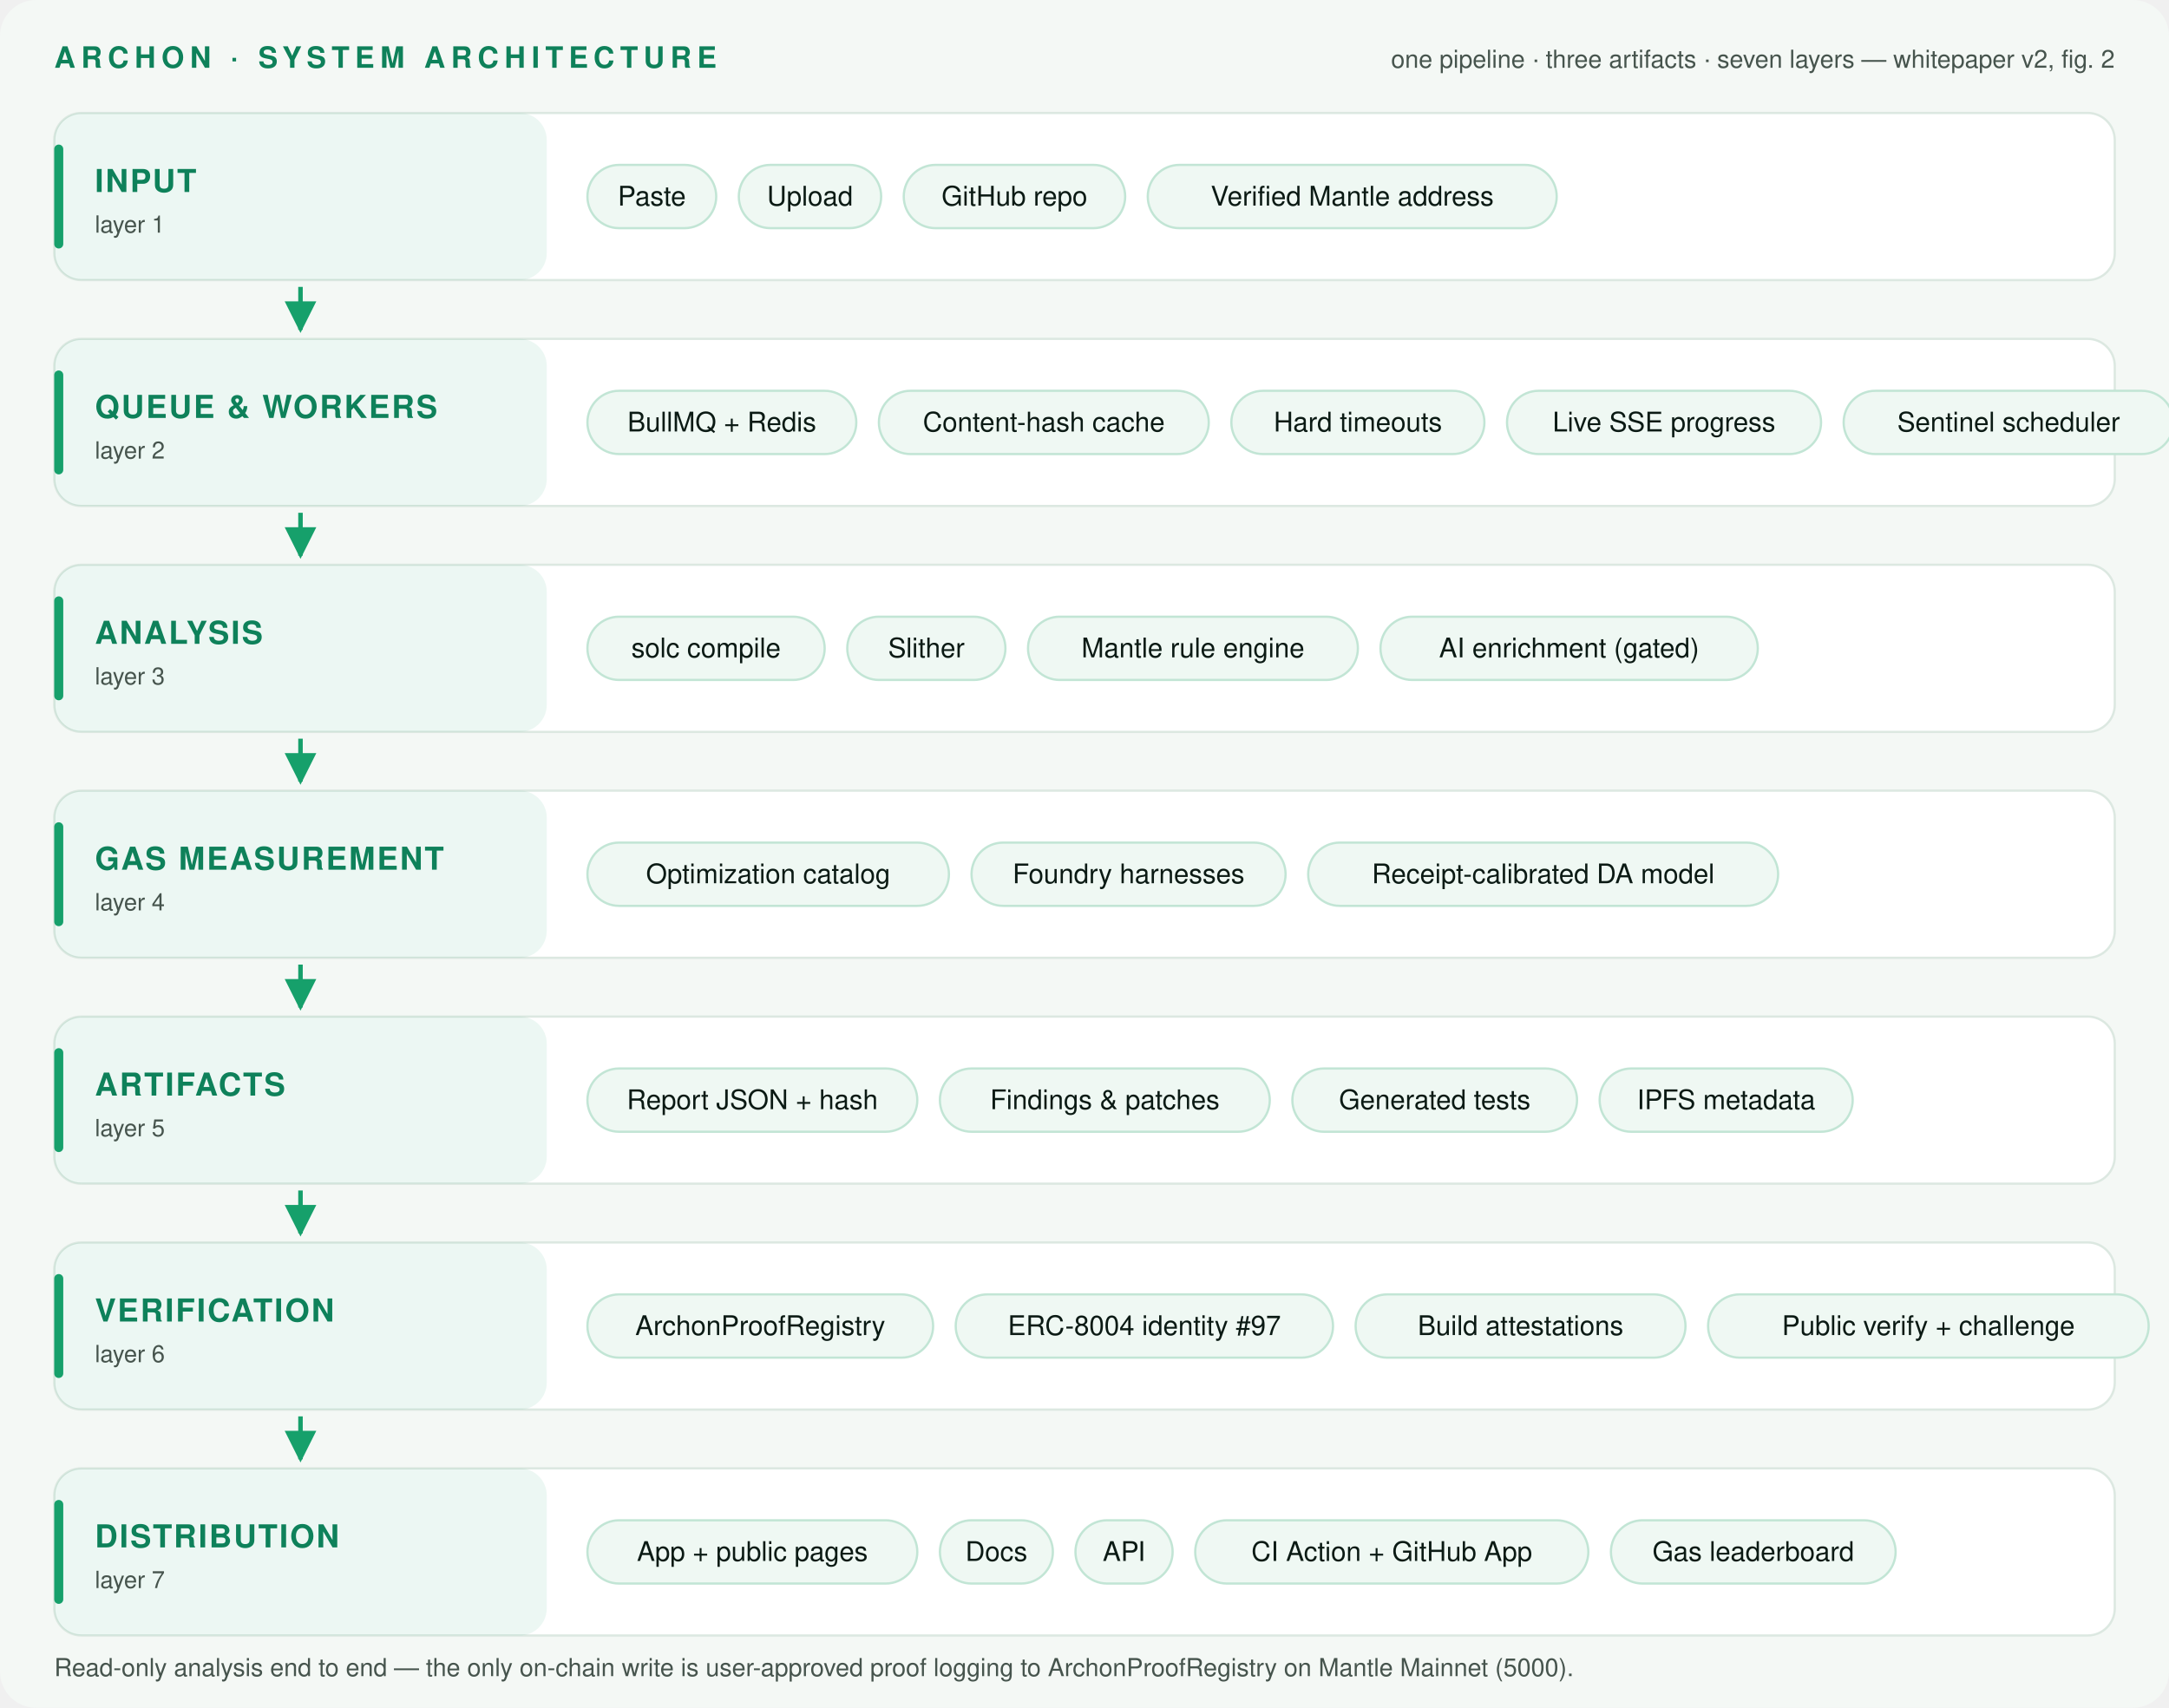
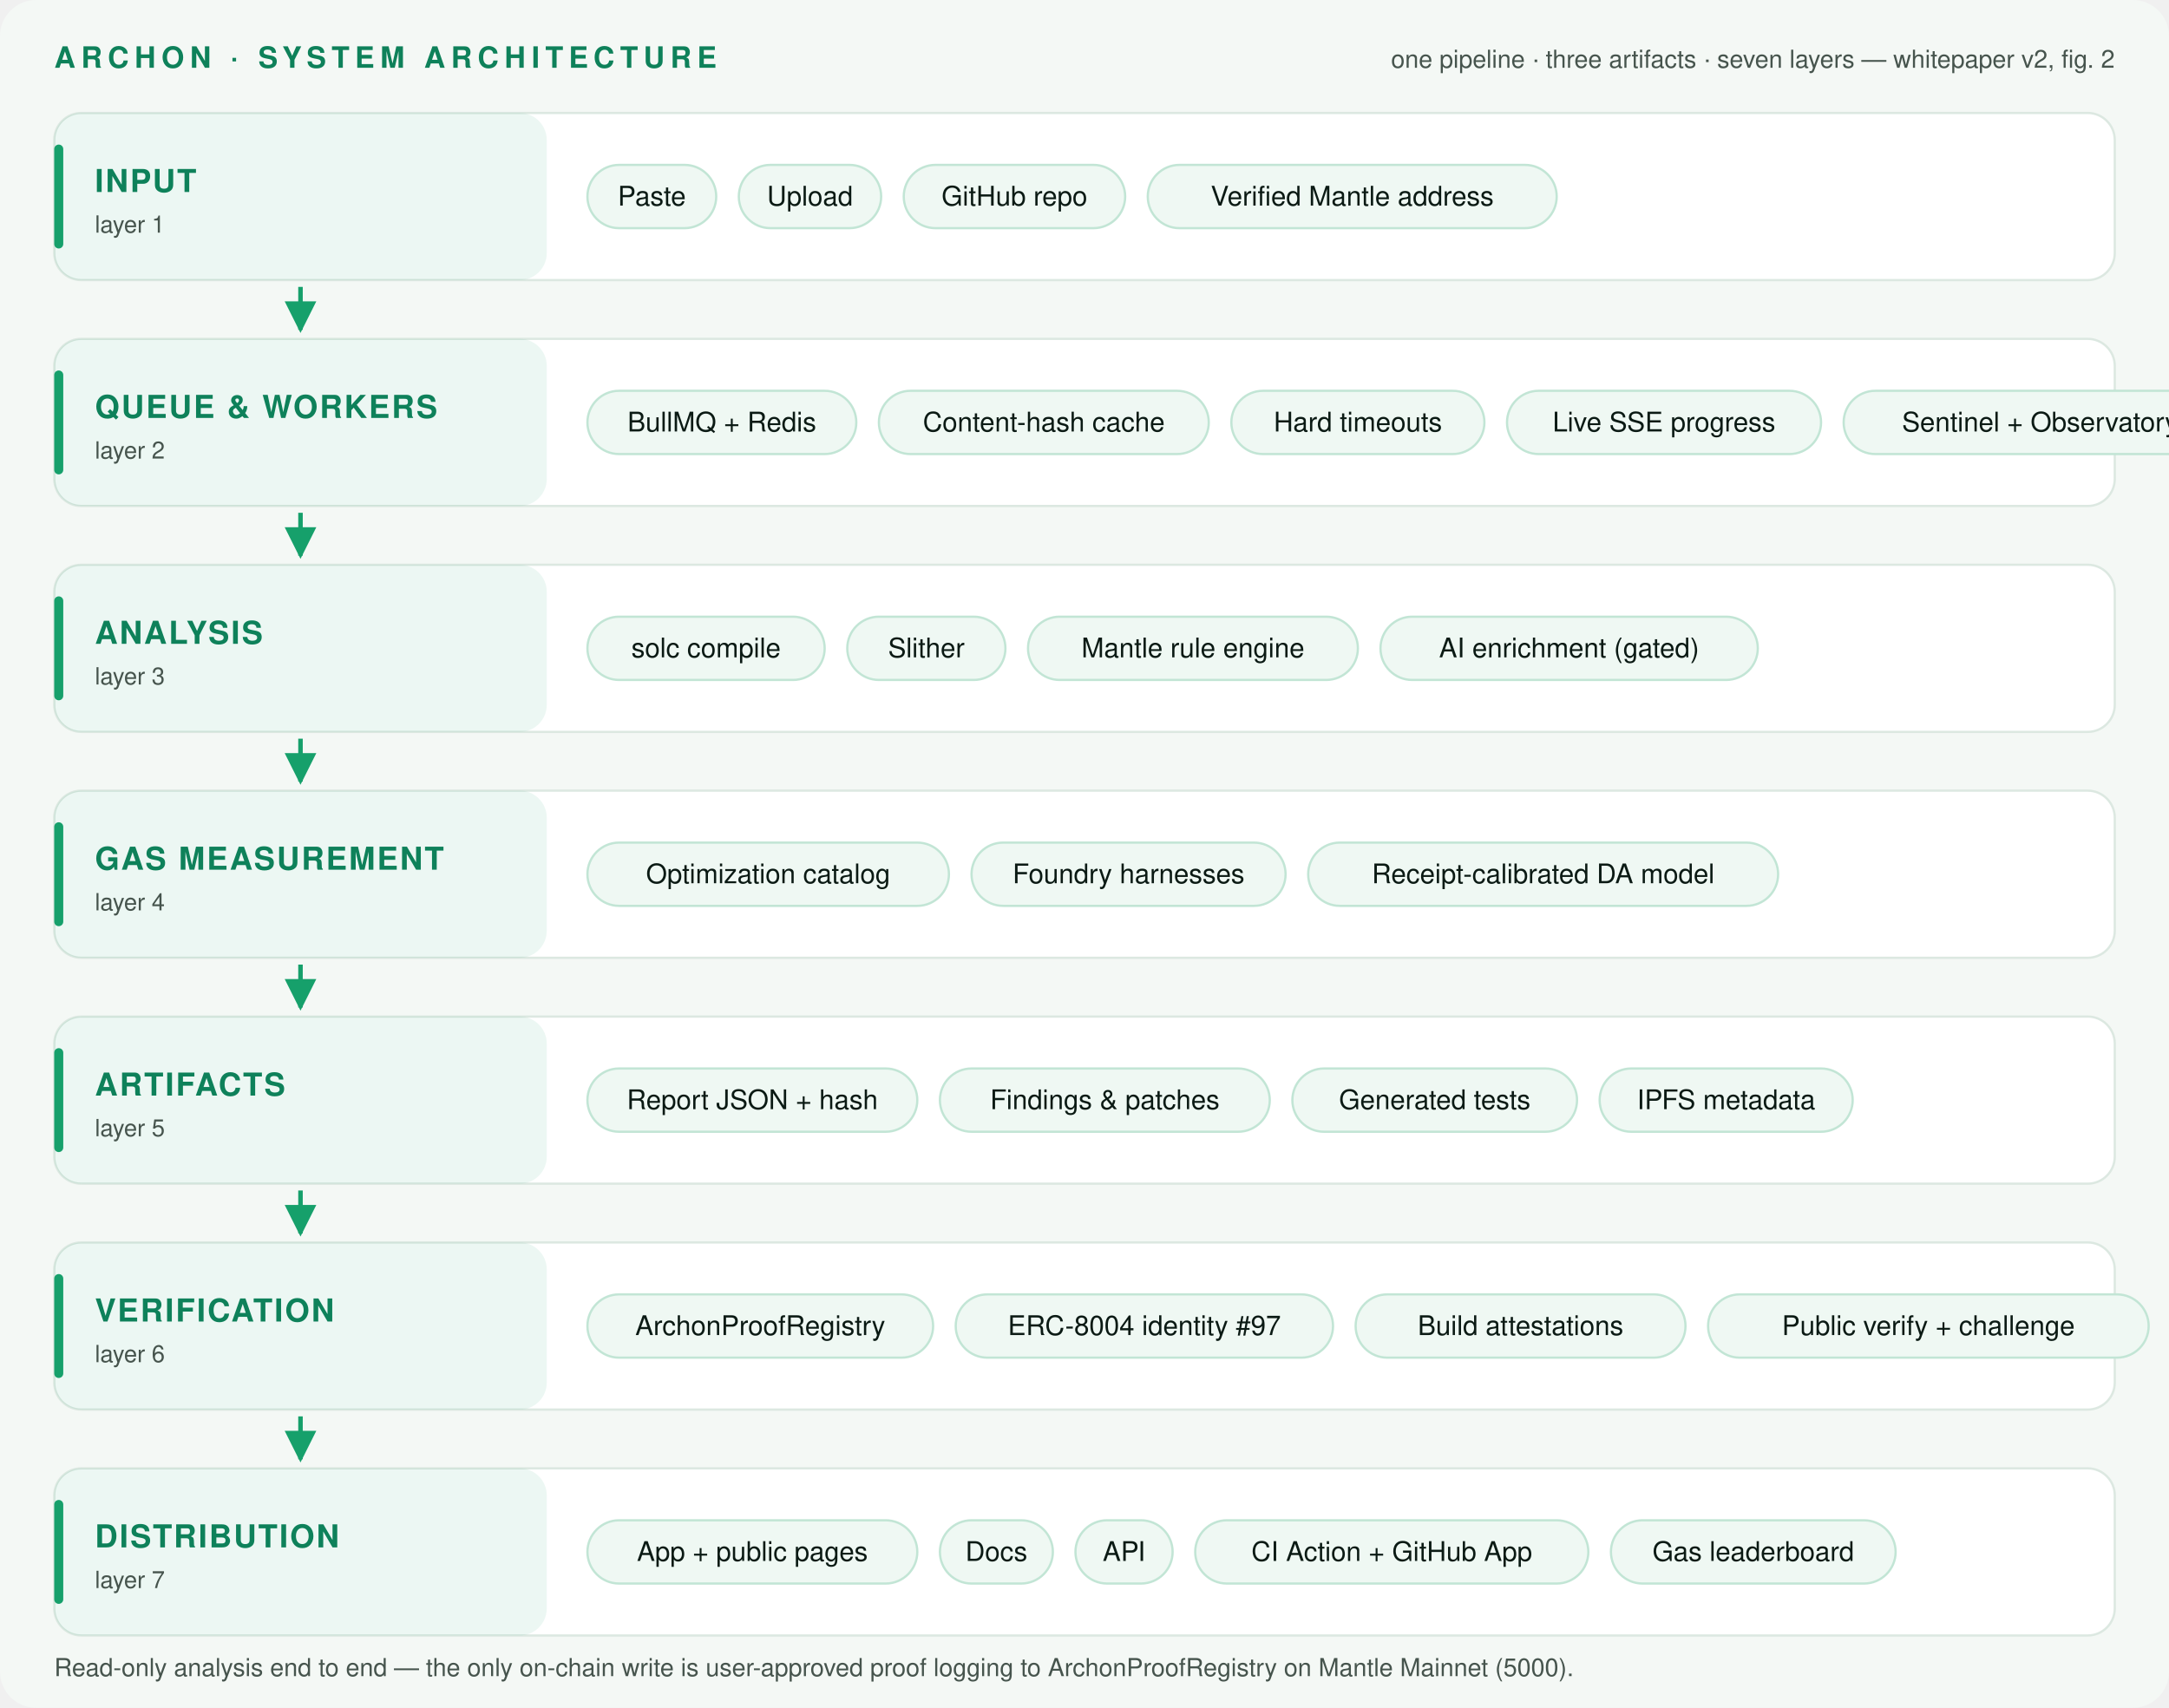
<svg xmlns="http://www.w3.org/2000/svg" width="960" height="756" viewBox="0 0 960 756" font-family="ui-sans-serif,-apple-system,'Segoe UI',Helvetica,Arial,sans-serif">
  <rect width="960" height="756" fill="#F4F8F5" rx="16" />
  <text x="24" y="30" font-size="13" font-weight="700" fill="#0E815A" letter-spacing="2.5">ARCHON · SYSTEM ARCHITECTURE</text>
  <text x="936" y="30" font-size="11" fill="#46544D" text-anchor="end">one pipeline · three artifacts · seven layers — whitepaper v2, fig. 2</text>
  <defs>
    <marker id="a" viewBox="0 0 10 10" refX="9" refY="5" markerWidth="7" markerHeight="7" orient="auto-start-reverse">
      <path d="M0 0L10 5L0 10z" fill="#16A06B" />
    </marker>
  </defs>
  <rect x="24" y="50" width="912" height="74" rx="12" fill="#FFFFFF" stroke="#DCE8E1" />
  <rect x="24" y="50" width="218" height="74" rx="12" fill="#16A06B" fill-opacity="0.08" />
  <rect x="24" y="64" width="4" height="46" rx="2" fill="#16A06B" />
  <text x="42" y="85" font-size="14" font-weight="700" fill="#0E815A" letter-spacing="0.8">INPUT</text>
  <text x="42" y="103" font-size="10.5" fill="#46544D">layer 1</text>
  <rect x="260" y="73" width="57" height="28" rx="14" fill="#EFF8F3" stroke="#C2E5D5" />
  <text x="288.5" y="91" font-size="12" fill="#0B1A14" text-anchor="middle">Paste</text>
  <rect x="327" y="73" width="63" height="28" rx="14" fill="#EFF8F3" stroke="#C2E5D5" />
  <text x="358.5" y="91" font-size="12" fill="#0B1A14" text-anchor="middle">Upload</text>
  <rect x="400" y="73" width="98" height="28" rx="14" fill="#EFF8F3" stroke="#C2E5D5" />
  <text x="449" y="91" font-size="12" fill="#0B1A14" text-anchor="middle">GitHub repo</text>
  <rect x="508" y="73" width="181" height="28" rx="14" fill="#EFF8F3" stroke="#C2E5D5" />
  <text x="598.5" y="91" font-size="12" fill="#0B1A14" text-anchor="middle">Verified Mantle address</text>
  <line x1="133" y1="127" x2="133" y2="146" stroke="#16A06B" stroke-width="2" marker-end="url(#a)" />
  <rect x="24" y="150" width="912" height="74" rx="12" fill="#FFFFFF" stroke="#DCE8E1" />
  <rect x="24" y="150" width="218" height="74" rx="12" fill="#16A06B" fill-opacity="0.08" />
  <rect x="24" y="164" width="4" height="46" rx="2" fill="#16A06B" />
  <text x="42" y="185" font-size="14" font-weight="700" fill="#0E815A" letter-spacing="0.8">QUEUE &amp; WORKERS</text>
  <text x="42" y="203" font-size="10.5" fill="#46544D">layer 2</text>
  <rect x="260" y="173" width="119" height="28" rx="14" fill="#EFF8F3" stroke="#C2E5D5" />
  <text x="319.5" y="191" font-size="12" fill="#0B1A14" text-anchor="middle">BullMQ + Redis</text>
  <rect x="389" y="173" width="146" height="28" rx="14" fill="#EFF8F3" stroke="#C2E5D5" />
  <text x="462" y="191" font-size="12" fill="#0B1A14" text-anchor="middle">Content-hash cache</text>
  <rect x="545" y="173" width="112" height="28" rx="14" fill="#EFF8F3" stroke="#C2E5D5" />
  <text x="601" y="191" font-size="12" fill="#0B1A14" text-anchor="middle">Hard timeouts</text>
  <rect x="667" y="173" width="139" height="28" rx="14" fill="#EFF8F3" stroke="#C2E5D5" />
  <text x="736.5" y="191" font-size="12" fill="#0B1A14" text-anchor="middle">Live SSE progress</text>
-   <rect x="816" y="173" width="146" height="28" rx="14" fill="#EFF8F3" stroke="#C2E5D5" />
-   <text x="889" y="191" font-size="12" fill="#0B1A14" text-anchor="middle">Sentinel scheduler</text>
+   <rect x="816" y="173" width="174" height="28" rx="14" fill="#EFF8F3" stroke="#C2E5D5" />
+   <text x="903" y="191" font-size="12" fill="#0B1A14" text-anchor="middle">Sentinel + Observatory</text>
  <line x1="133" y1="227" x2="133" y2="246" stroke="#16A06B" stroke-width="2" marker-end="url(#a)" />
  <rect x="24" y="250" width="912" height="74" rx="12" fill="#FFFFFF" stroke="#DCE8E1" />
  <rect x="24" y="250" width="218" height="74" rx="12" fill="#16A06B" fill-opacity="0.08" />
  <rect x="24" y="264" width="4" height="46" rx="2" fill="#16A06B" />
  <text x="42" y="285" font-size="14" font-weight="700" fill="#0E815A" letter-spacing="0.8">ANALYSIS</text>
  <text x="42" y="303" font-size="10.5" fill="#46544D">layer 3</text>
  <rect x="260" y="273" width="105" height="28" rx="14" fill="#EFF8F3" stroke="#C2E5D5" />
  <text x="312.5" y="291" font-size="12" fill="#0B1A14" text-anchor="middle">solc compile</text>
  <rect x="375" y="273" width="70" height="28" rx="14" fill="#EFF8F3" stroke="#C2E5D5" />
  <text x="410" y="291" font-size="12" fill="#0B1A14" text-anchor="middle">Slither</text>
  <rect x="455" y="273" width="146" height="28" rx="14" fill="#EFF8F3" stroke="#C2E5D5" />
  <text x="528" y="291" font-size="12" fill="#0B1A14" text-anchor="middle">Mantle rule engine</text>
  <rect x="611" y="273" width="167" height="28" rx="14" fill="#EFF8F3" stroke="#C2E5D5" />
  <text x="694.5" y="291" font-size="12" fill="#0B1A14" text-anchor="middle">AI enrichment (gated)</text>
  <line x1="133" y1="327" x2="133" y2="346" stroke="#16A06B" stroke-width="2" marker-end="url(#a)" />
  <rect x="24" y="350" width="912" height="74" rx="12" fill="#FFFFFF" stroke="#DCE8E1" />
  <rect x="24" y="350" width="218" height="74" rx="12" fill="#16A06B" fill-opacity="0.08" />
  <rect x="24" y="364" width="4" height="46" rx="2" fill="#16A06B" />
  <text x="42" y="385" font-size="14" font-weight="700" fill="#0E815A" letter-spacing="0.8">GAS MEASUREMENT</text>
  <text x="42" y="403" font-size="10.5" fill="#46544D">layer 4</text>
  <rect x="260" y="373" width="160" height="28" rx="14" fill="#EFF8F3" stroke="#C2E5D5" />
  <text x="340" y="391" font-size="12" fill="#0B1A14" text-anchor="middle">Optimization catalog</text>
  <rect x="430" y="373" width="139" height="28" rx="14" fill="#EFF8F3" stroke="#C2E5D5" />
  <text x="499.5" y="391" font-size="12" fill="#0B1A14" text-anchor="middle">Foundry harnesses</text>
  <rect x="579" y="373" width="208" height="28" rx="14" fill="#EFF8F3" stroke="#C2E5D5" />
  <text x="683" y="391" font-size="12" fill="#0B1A14" text-anchor="middle">Receipt-calibrated DA model</text>
  <line x1="133" y1="427" x2="133" y2="446" stroke="#16A06B" stroke-width="2" marker-end="url(#a)" />
  <rect x="24" y="450" width="912" height="74" rx="12" fill="#FFFFFF" stroke="#DCE8E1" />
  <rect x="24" y="450" width="218" height="74" rx="12" fill="#16A06B" fill-opacity="0.08" />
  <rect x="24" y="464" width="4" height="46" rx="2" fill="#16A06B" />
  <text x="42" y="485" font-size="14" font-weight="700" fill="#0E815A" letter-spacing="0.8">ARTIFACTS</text>
  <text x="42" y="503" font-size="10.5" fill="#46544D">layer 5</text>
  <rect x="260" y="473" width="146" height="28" rx="14" fill="#EFF8F3" stroke="#C2E5D5" />
  <text x="333" y="491" font-size="12" fill="#0B1A14" text-anchor="middle">Report JSON + hash</text>
  <rect x="416" y="473" width="146" height="28" rx="14" fill="#EFF8F3" stroke="#C2E5D5" />
  <text x="489" y="491" font-size="12" fill="#0B1A14" text-anchor="middle">Findings &amp; patches</text>
  <rect x="572" y="473" width="126" height="28" rx="14" fill="#EFF8F3" stroke="#C2E5D5" />
  <text x="635" y="491" font-size="12" fill="#0B1A14" text-anchor="middle">Generated tests</text>
  <rect x="708" y="473" width="112" height="28" rx="14" fill="#EFF8F3" stroke="#C2E5D5" />
  <text x="764" y="491" font-size="12" fill="#0B1A14" text-anchor="middle">IPFS metadata</text>
  <line x1="133" y1="527" x2="133" y2="546" stroke="#16A06B" stroke-width="2" marker-end="url(#a)" />
  <rect x="24" y="550" width="912" height="74" rx="12" fill="#FFFFFF" stroke="#DCE8E1" />
  <rect x="24" y="550" width="218" height="74" rx="12" fill="#16A06B" fill-opacity="0.08" />
  <rect x="24" y="564" width="4" height="46" rx="2" fill="#16A06B" />
  <text x="42" y="585" font-size="14" font-weight="700" fill="#0E815A" letter-spacing="0.8">VERIFICATION</text>
  <text x="42" y="603" font-size="10.5" fill="#46544D">layer 6</text>
  <rect x="260" y="573" width="153" height="28" rx="14" fill="#EFF8F3" stroke="#C2E5D5" />
  <text x="336.5" y="591" font-size="12" fill="#0B1A14" text-anchor="middle">ArchonProofRegistry</text>
  <rect x="423" y="573" width="167" height="28" rx="14" fill="#EFF8F3" stroke="#C2E5D5" />
  <text x="506.5" y="591" font-size="12" fill="#0B1A14" text-anchor="middle">ERC-8004 identity #97</text>
  <rect x="600" y="573" width="146" height="28" rx="14" fill="#EFF8F3" stroke="#C2E5D5" />
  <text x="673" y="591" font-size="12" fill="#0B1A14" text-anchor="middle">Build attestations</text>
  <rect x="756" y="573" width="195" height="28" rx="14" fill="#EFF8F3" stroke="#C2E5D5" />
  <text x="853.5" y="591" font-size="12" fill="#0B1A14" text-anchor="middle">Public verify + challenge</text>
  <line x1="133" y1="627" x2="133" y2="646" stroke="#16A06B" stroke-width="2" marker-end="url(#a)" />
  <rect x="24" y="650" width="912" height="74" rx="12" fill="#FFFFFF" stroke="#DCE8E1" />
  <rect x="24" y="650" width="218" height="74" rx="12" fill="#16A06B" fill-opacity="0.08" />
  <rect x="24" y="664" width="4" height="46" rx="2" fill="#16A06B" />
  <text x="42" y="685" font-size="14" font-weight="700" fill="#0E815A" letter-spacing="0.8">DISTRIBUTION</text>
  <text x="42" y="703" font-size="10.5" fill="#46544D">layer 7</text>
  <rect x="260" y="673" width="146" height="28" rx="14" fill="#EFF8F3" stroke="#C2E5D5" />
  <text x="333" y="691" font-size="12" fill="#0B1A14" text-anchor="middle">App + public pages</text>
  <rect x="416" y="673" width="50" height="28" rx="14" fill="#EFF8F3" stroke="#C2E5D5" />
  <text x="441" y="691" font-size="12" fill="#0B1A14" text-anchor="middle">Docs</text>
  <rect x="476" y="673" width="43" height="28" rx="14" fill="#EFF8F3" stroke="#C2E5D5" />
  <text x="497.5" y="691" font-size="12" fill="#0B1A14" text-anchor="middle">API</text>
  <rect x="529" y="673" width="174" height="28" rx="14" fill="#EFF8F3" stroke="#C2E5D5" />
  <text x="616" y="691" font-size="12" fill="#0B1A14" text-anchor="middle">CI Action + GitHub App</text>
  <rect x="713" y="673" width="126" height="28" rx="14" fill="#EFF8F3" stroke="#C2E5D5" />
  <text x="776" y="691" font-size="12" fill="#0B1A14" text-anchor="middle">Gas leaderboard</text>
  <text x="24" y="742" font-size="11" fill="#46544D">Read-only analysis end to end — the only on-chain write is user-approved proof logging to ArchonProofRegistry on Mantle Mainnet (5000).</text>
</svg>
